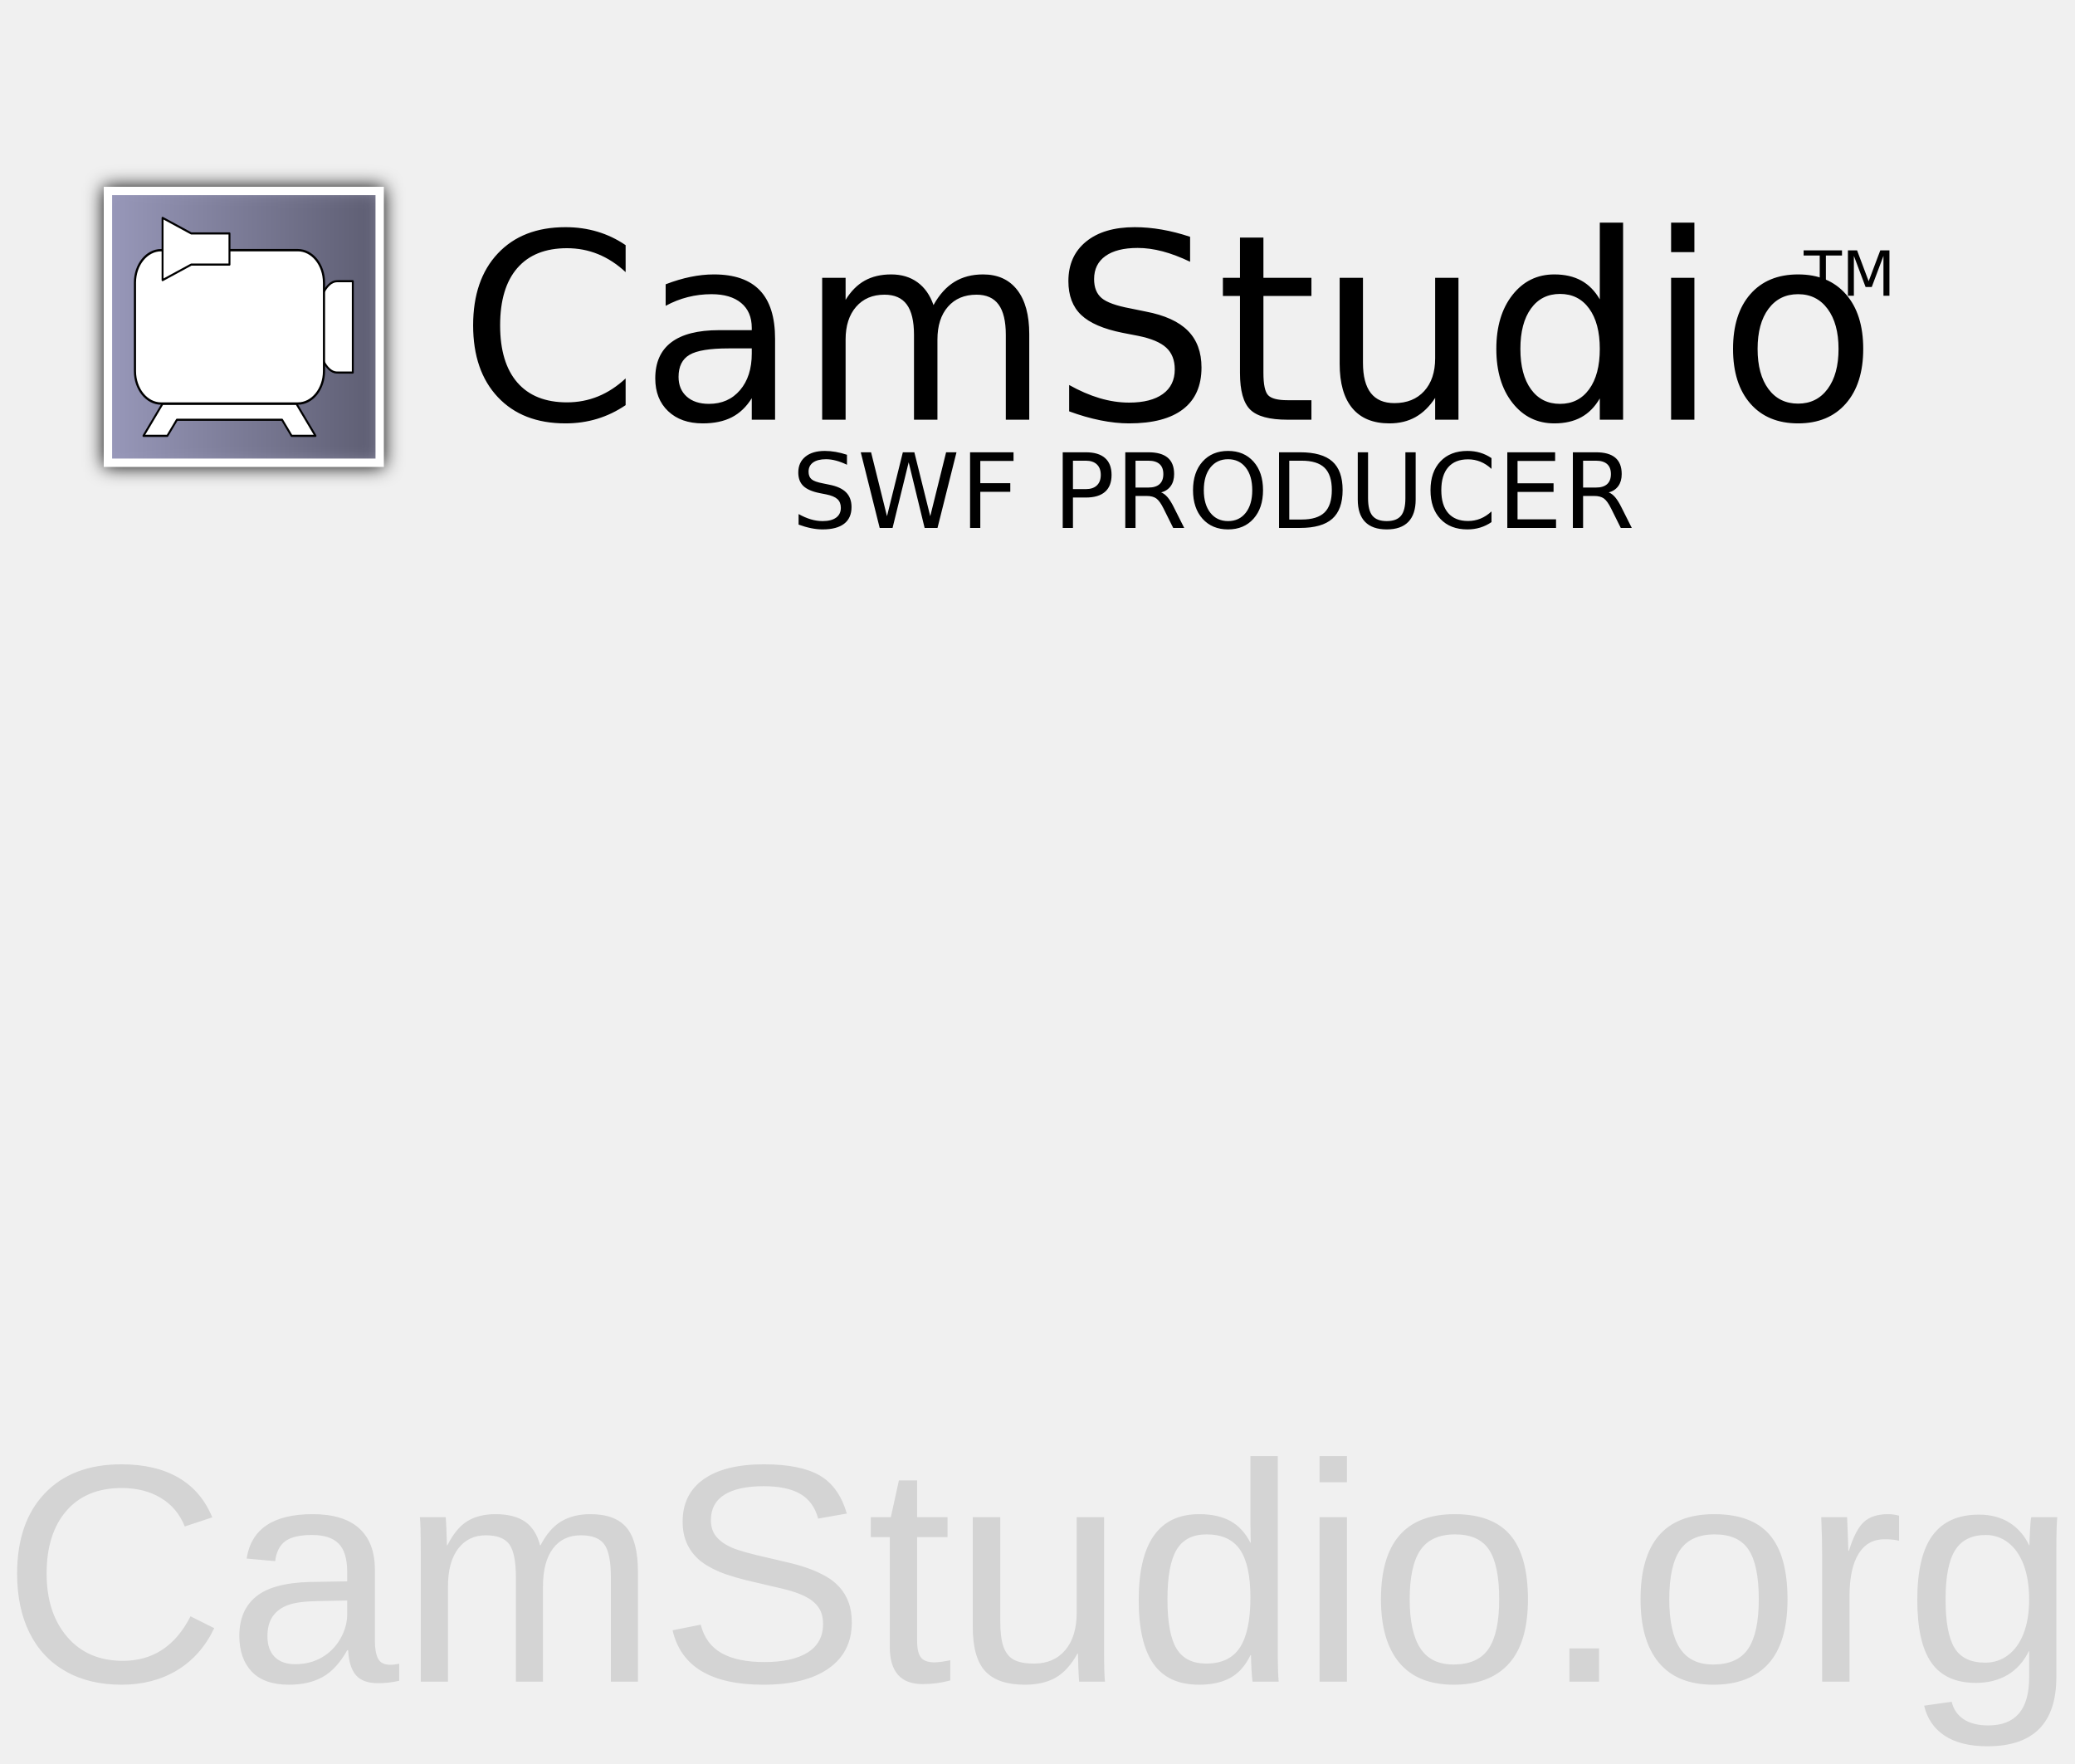
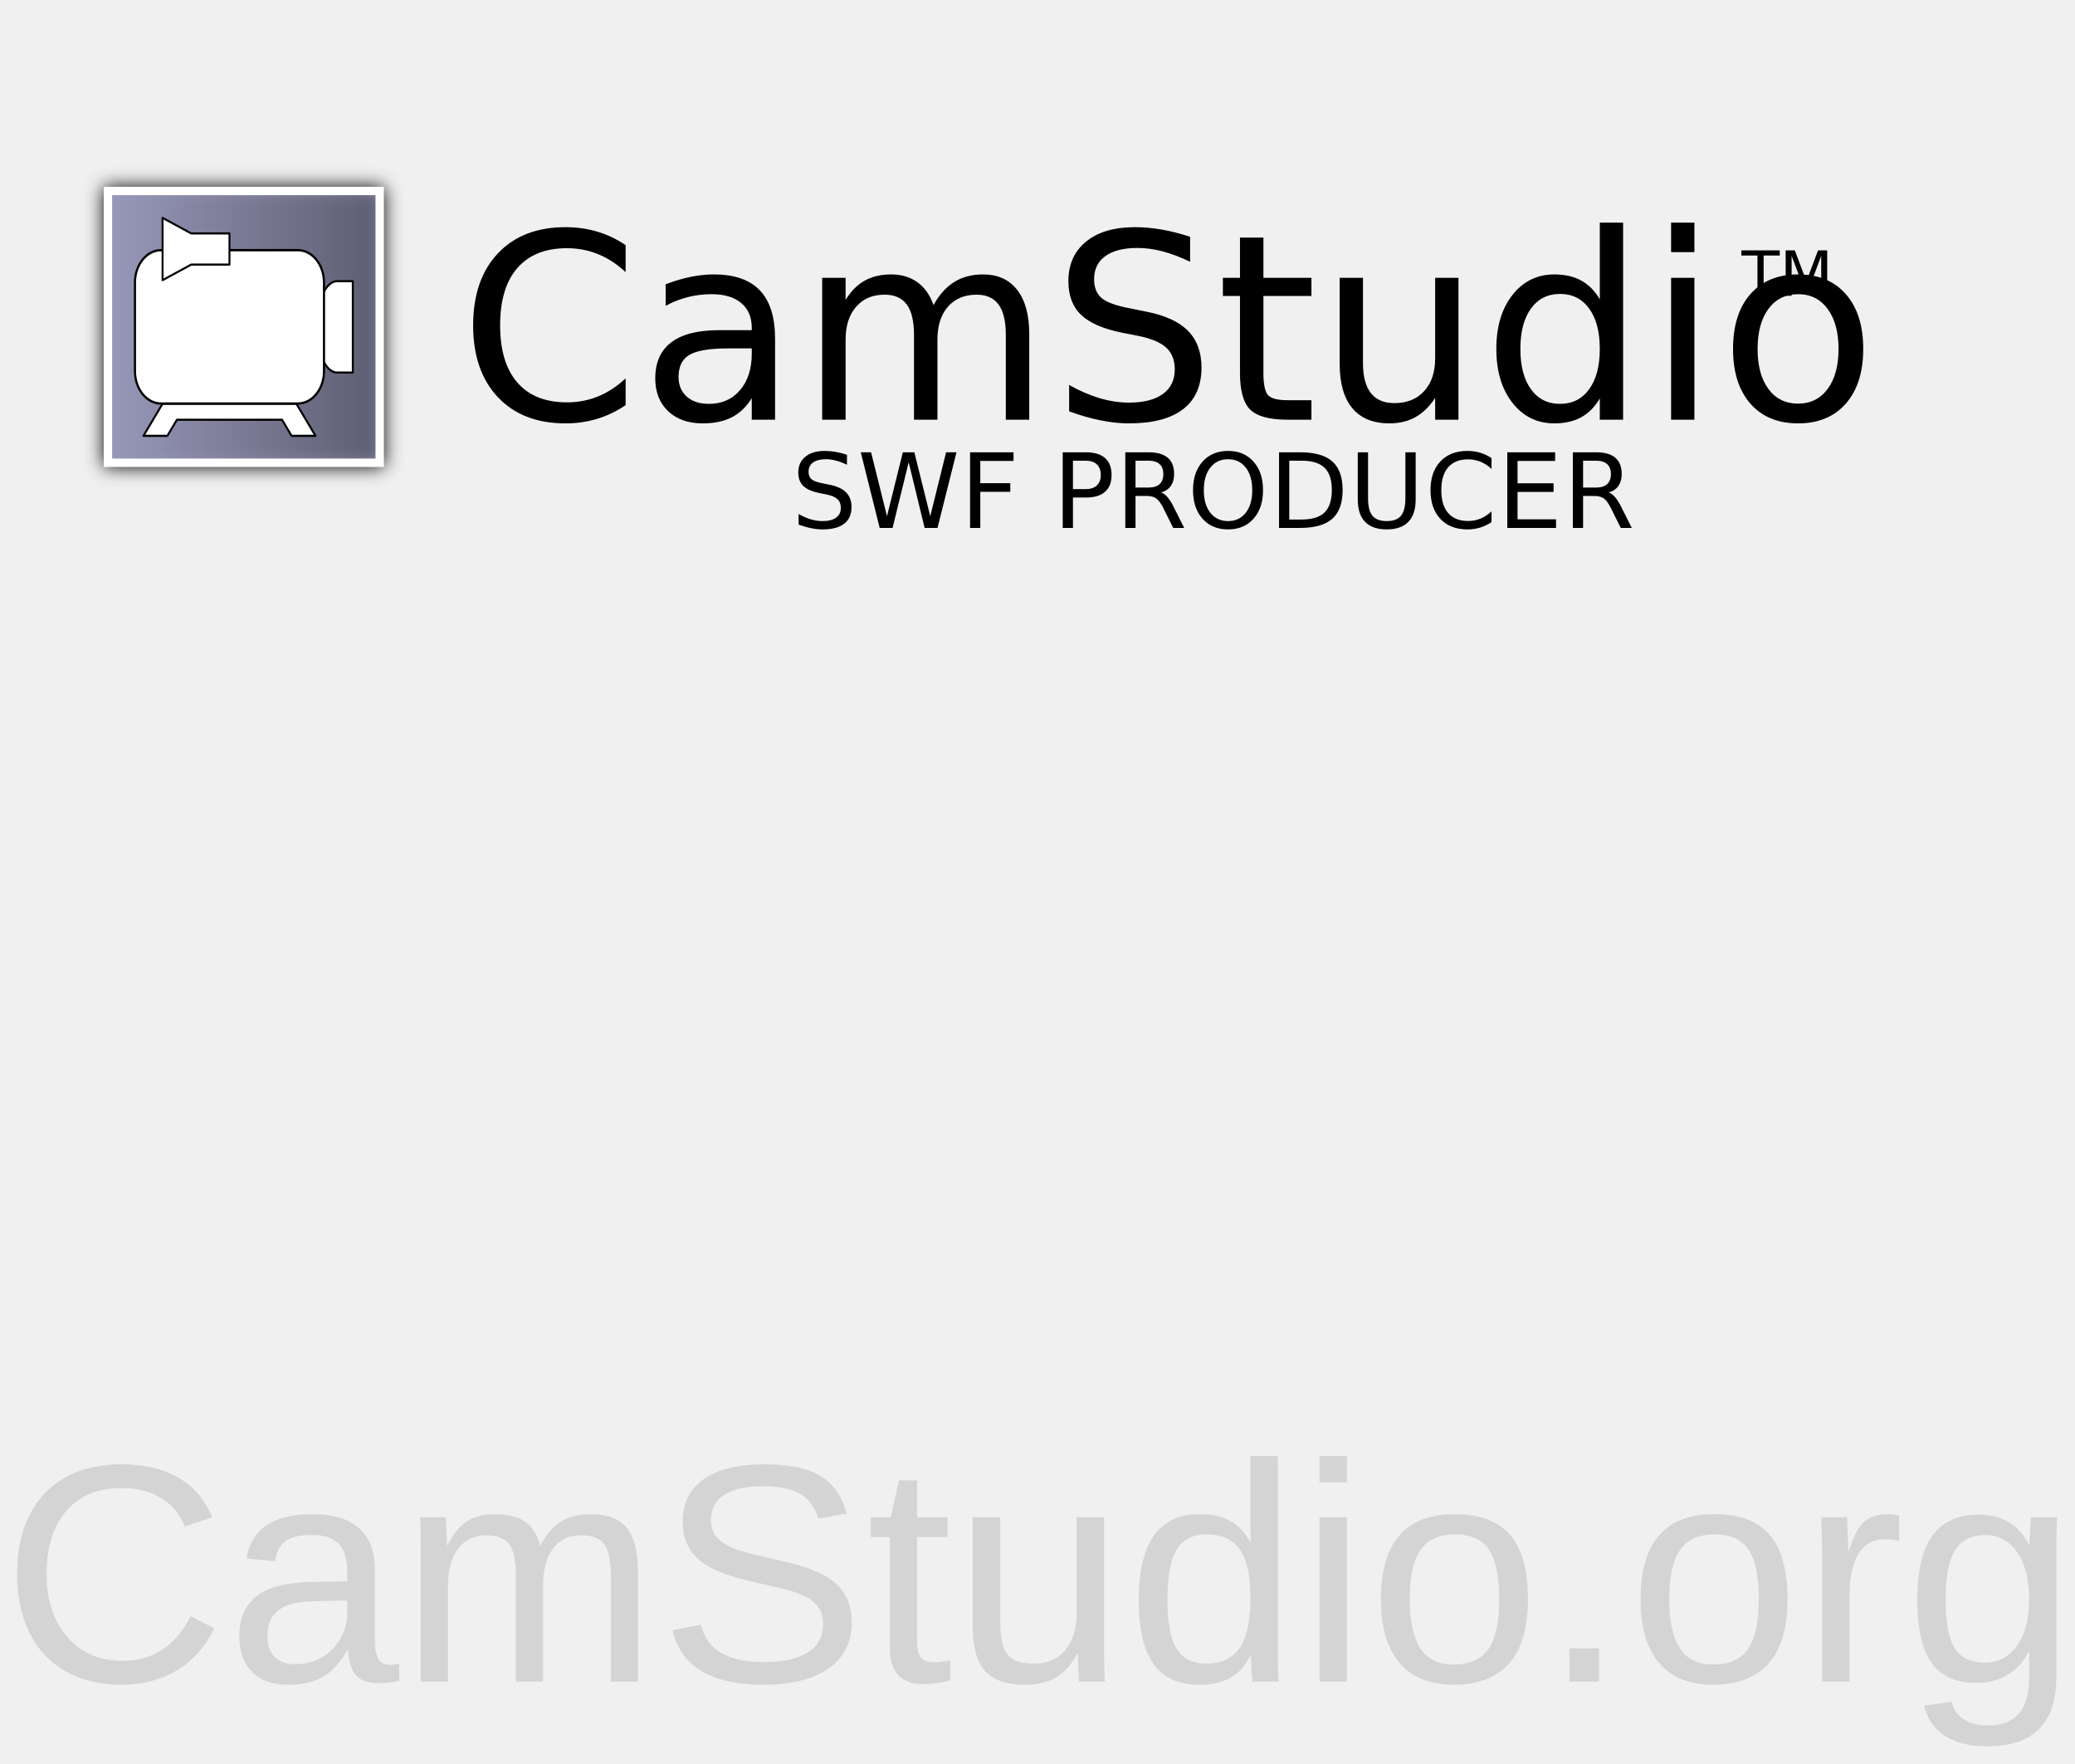
<svg xmlns="http://www.w3.org/2000/svg" xmlns:xlink="http://www.w3.org/1999/xlink" width="2000" height="1700" id="svg2" version="1.0">
  <defs id="defs4">
    <linearGradient id="linearGradient4187">
      <stop style="stop-color:#9999bb;stop-opacity:1;" offset="0" id="stop4189" />
      <stop style="stop-color:#9999bb;stop-opacity:0.6;" offset="1" id="stop4191" />
    </linearGradient>
    <linearGradient xlink:href="#linearGradient4187" id="linearGradient4205" gradientUnits="userSpaceOnUse" gradientTransform="translate(100.0002,-602.3623)" x1="-0" y1="917.362" x2="270" y2="917.362" />
    <filter id="filter4461">
      <feGaussianBlur stdDeviation="9.072" id="feGaussianBlur4463" />
    </filter>
  </defs>
  <g id="layer_icon">
    <g id="layer_border">
      <rect id="background_blur" width="270" height="270" x="100" y="180" rx="0" ry="0" style="fill:#000000;fill-opacity:1;filter:url(#filter4461)" />
      <rect style="opacity:1;fill:url(#linearGradient4205);fill-opacity:1;stroke:#ffffff;stroke-width:8.06;stroke-linecap:butt;stroke-linejoin:miter;stroke-miterlimit:4;stroke-dasharray:none;stroke-dashoffset:0;stroke-opacity:1" id="border_and_background" width="261.94" height="261.94" x="104.03" y="184.03" />
    </g>
    <g id="layer_camera" transform="matrix(0.9213819,0,0,1.000384,29.04335,-29.06261)">
      <path style="fill:#ffffff;fill-opacity:1;stroke:#000000;stroke-width:2.032;stroke-linecap:butt;stroke-linejoin:round;stroke-miterlimit:4;stroke-dashoffset:0;stroke-opacity:1" d="M 273.521,448.915 L 263.523,433.431 L 153.543,433.431 L 143.544,448.915 L 118.549,448.915 L 138.545,417.947 L 278.52,417.947 L 298.517,448.915 L 273.521,448.915 z" id="camera_stand" />
      <path style="fill:#ffffff;fill-opacity:1;fill-rule:evenodd;stroke:#000000;stroke-width:2;stroke-linecap:butt;stroke-linejoin:round;stroke-miterlimit:4;stroke-dasharray:none;stroke-opacity:1" d="M 321.033,299.944 C 309.165,299.944 299.533,319.656 299.533,343.944 C 299.533,368.232 309.165,387.944 321.033,387.944 C 321.372,387.944 321.697,387.913 322.033,387.881 L 322.033,387.944 L 337.533,387.944 L 337.533,299.944 L 322.033,299.944 L 322.033,299.975 C 321.697,299.943 321.372,299.944 321.033,299.944 z" id="camera_lens" />
      <rect style="opacity:1;fill:#ffffff;fill-opacity:1;stroke:#000000;stroke-width:2.248;stroke-linecap:butt;stroke-linejoin:miter;stroke-miterlimit:4;stroke-dasharray:none;stroke-dashoffset:0;stroke-opacity:1" id="camera_body" width="197.752" height="147.752" x="109.657" y="270.055" rx="27.349" ry="31.232" />
      <path style="fill:#ffffff;fill-opacity:1;stroke:#000000;stroke-width:2;stroke-linecap:butt;stroke-linejoin:round;stroke-miterlimit:4;stroke-dasharray:none;stroke-dashoffset:0;stroke-opacity:1" d="M 208.533,283.931 L 168.533,283.931 L 138.533,298.931 L 138.533,238.931 L 168.533,253.931 L 208.533,253.931 L 208.533,283.931 z" id="camera_viewport" />
    </g>
  </g>
  <g id="layer_text">
    <text xml:space="preserve" style="font-size:250px;font-style:normal;font-weight:normal;fill:#000000;fill-opacity:1;stroke:none;stroke-width:1px;stroke-linecap:butt;stroke-linejoin:miter;stroke-opacity:1;font-family:Bitstream Vera Sans" x="442" y="404.477" id="camstudio" transform="scale(0.9999989,1.000001)">
      <tspan id="camstudio_text" x="442" y="404.477">CamStudio</tspan>
    </text>
    <text xml:space="preserve" style="font-size:100px;font-style:normal;font-weight:normal;text-align:end;line-height:125%;writing-mode:lr-tb;text-anchor:end;fill:#000000;fill-opacity:1;stroke:none;stroke-width:1px;stroke-linecap:butt;stroke-linejoin:miter;stroke-opacity:1;font-family:Bitstream Vera Sans" x="1734.619" y="508.779" id="open_source">
      <tspan id="open_source_text" x="1734.619" y="508.779">SWF PRODUCER</tspan>
    </text>
-     <text xml:space="preserve" style="font-size:60px;font-style:normal;font-weight:normal;fill:#000000;fill-opacity:1;stroke:none;stroke-width:1px;stroke-linecap:butt;stroke-linejoin:miter;stroke-opacity:1;font-family:Bitstream Vera Sans" x="1738.594" y="285" id="tm">
-       <tspan id="tm_text" x="1738.594" y="285">TM</tspan>
+     <text xml:space="preserve" style="font-size:60px;font-style:normal;font-weight:normal;fill:#000000;fill-opacity:1;stroke:none;stroke-width:1px;stroke-linecap:butt;stroke-linejoin:miter;stroke-opacity:1;font-family:Bitstream Vera Sans" x="1678.594" y="285" id="tm">
+       <tspan id="tm_text" x="1678.594" y="285">TM</tspan>
    </text>
    <text xml:space="preserve" style="font-size:300px;font-style:normal;font-variant:normal;font-weight:normal;font-stretch:normal;text-align:start;line-height:125%;writing-mode:lr-tb;text-anchor:start;fill:#000000;fill-opacity:0.118;stroke:none;stroke-width:1px;stroke-linecap:butt;stroke-linejoin:miter;stroke-opacity:1;font-family:Arial;-inkscape-font-specification:Arial" x="1.27" y="1620.654" id="link">
      <tspan id="link_text" x="1.27" y="1620.654">CamStudio.org</tspan>
    </text>
  </g>
</svg>
